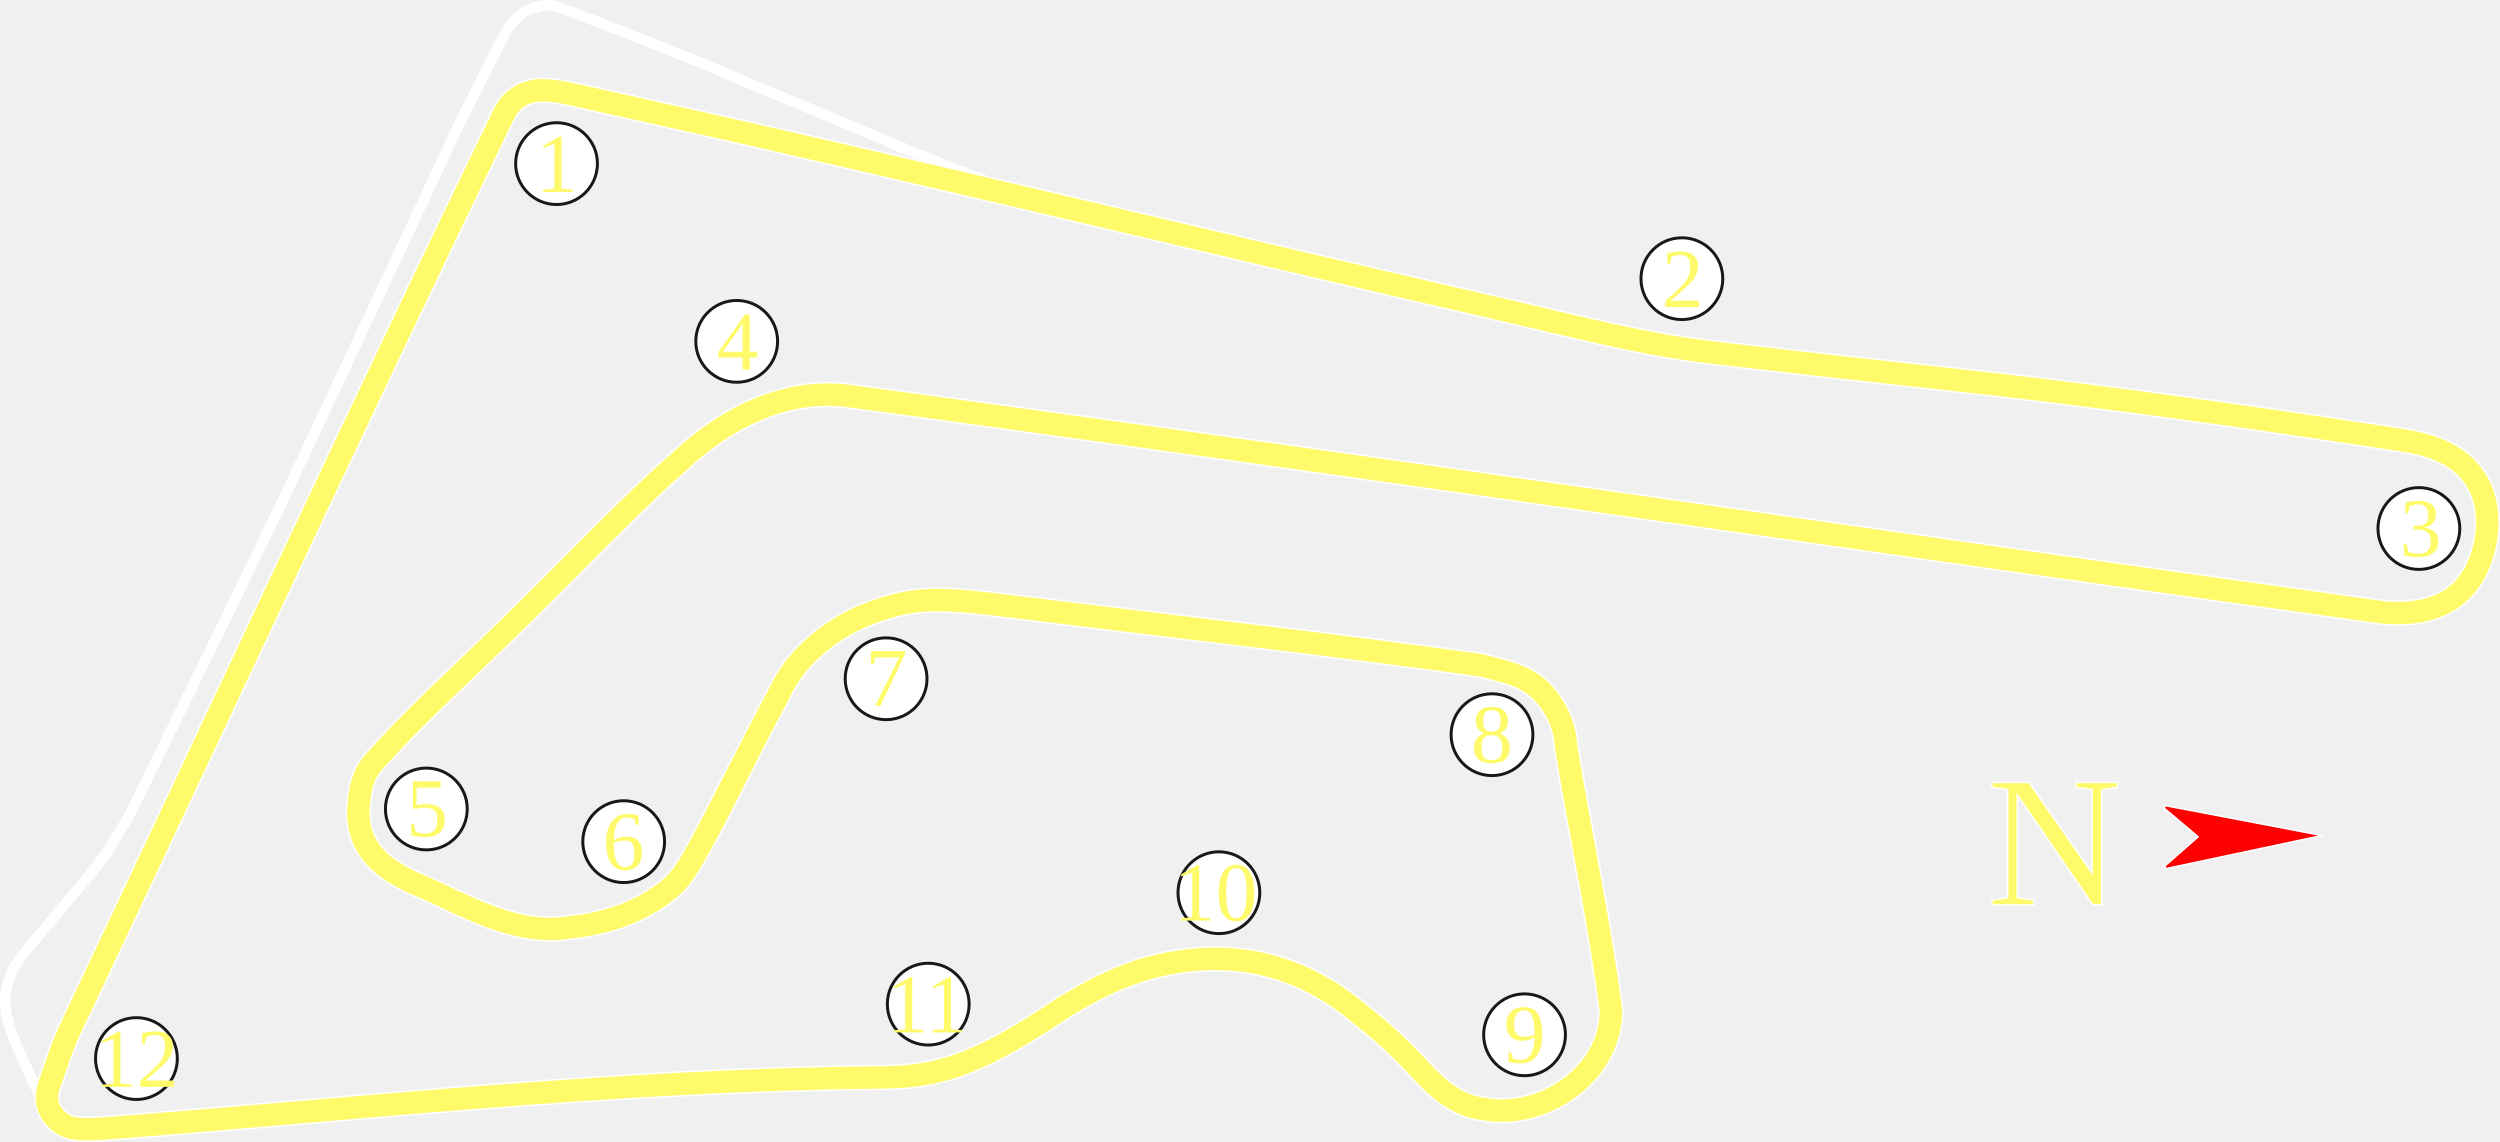
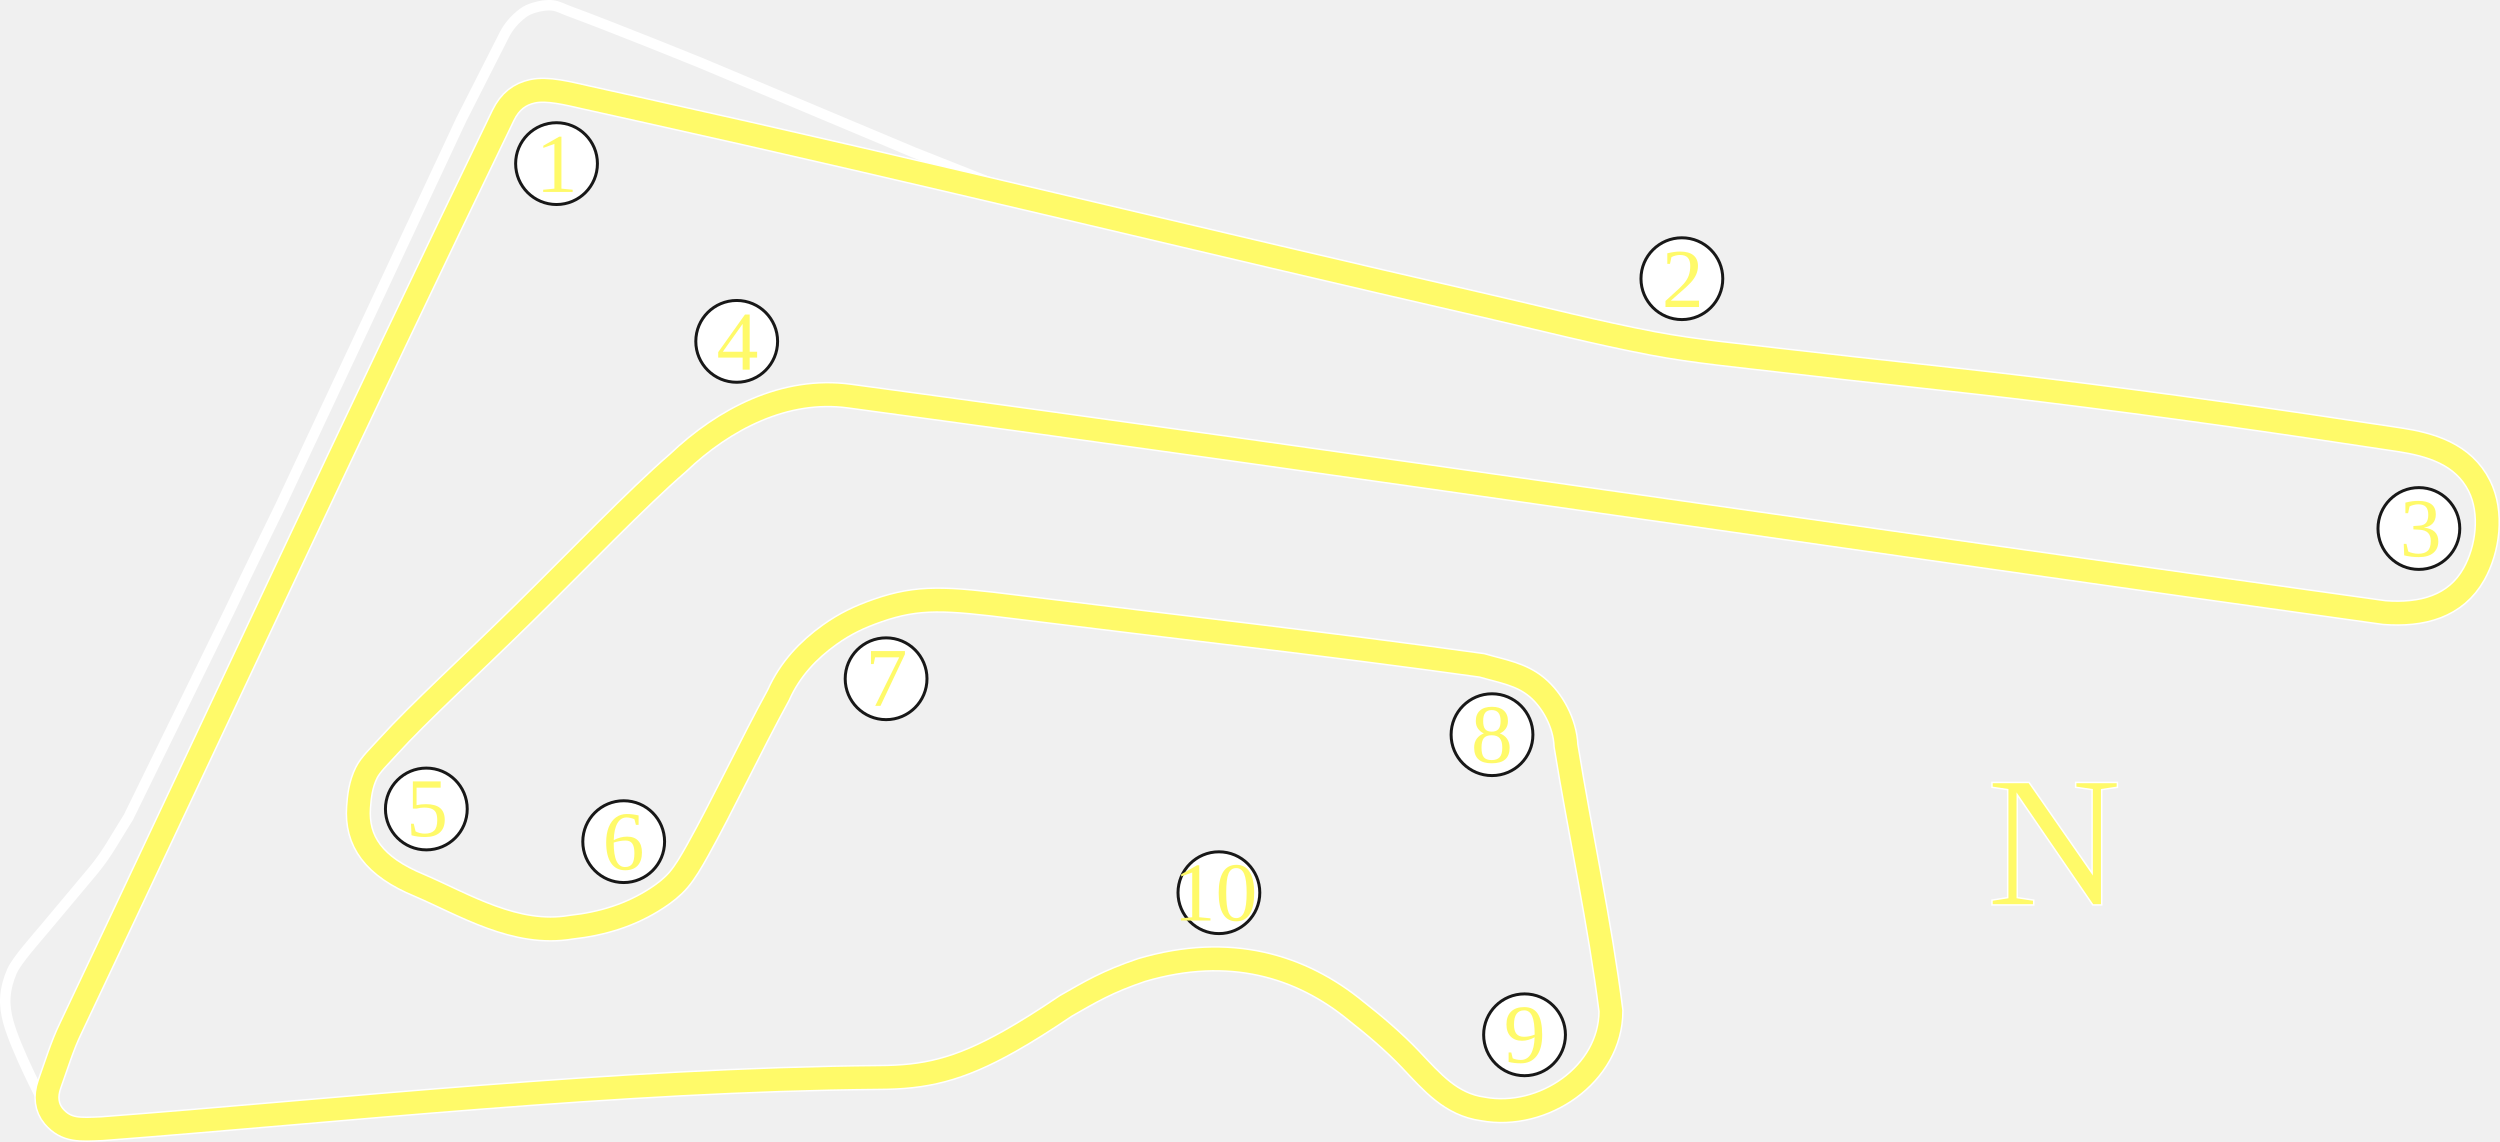
<svg xmlns="http://www.w3.org/2000/svg" xmlns:xlink="http://www.w3.org/1999/xlink" width="1672.315" height="763.873" id="svg2383" version="1.0">
  <defs id="defs2385">
    <clipPath clipPathUnits="userSpaceOnUse" id="clipPath3490">
      <rect style="fill:#006a00;fill-opacity:1;fill-rule:nonzero;stroke:none" id="rect3492" width="1511.787" height="1003.748" x="683.14" y="104.104" transform="matrix(-0.7183395,0.6956928,-0.6956928,-0.7183395,0,0)" />
    </clipPath>
    <pattern patternUnits="userSpaceOnUse" width="10.794" height="10.774" patternTransform="matrix(-0.5630234,-0.534067,0.534067,-0.5630234,1593.725,910.5704)" id="pattern4256">
      <g id="g4248" transform="matrix(0.5878912,6.0987118e-3,-6.0987118e-3,0.5878912,-595.3809,-720.7077)">
        <rect style="opacity:1;fill:black;fill-opacity:1;stroke:none;stroke-width:0.5;stroke-linecap:round;stroke-linejoin:round;stroke-miterlimit:4;stroke-dasharray:none;stroke-dashoffset:0;stroke-opacity:1" id="rect4250" width="18.173" height="18.096" x="1025.535" y="1215.281" />
        <rect style="opacity:1;fill:white;fill-opacity:1;stroke:none;stroke-width:0.5;stroke-linecap:round;stroke-linejoin:round;stroke-miterlimit:4;stroke-dasharray:none;stroke-dashoffset:0;stroke-opacity:1" id="rect4252" width="9.075" height="9.075" x="1025.535" y="1215.281" />
        <rect style="opacity:1;fill:white;fill-opacity:1;stroke:none;stroke-width:0.5;stroke-linecap:round;stroke-linejoin:round;stroke-miterlimit:4;stroke-dasharray:none;stroke-dashoffset:0;stroke-opacity:1" id="rect4254" width="9.075" height="9.075" x="1034.641" y="1224.344" />
      </g>
    </pattern>
    <pattern xlink:href="#pattern4256" id="pattern4264" patternTransform="matrix(-0.7760302,9.7935943e-4,-9.7935943e-4,-0.7760302,-1599.831,380.49)" />
    <clipPath clipPathUnits="userSpaceOnUse" id="clipPath3494">
      <rect style="fill:#006a00;fill-opacity:1;fill-rule:nonzero;stroke:none" id="rect3496" width="2168.193" height="1468.418" x="-4232.846" y="-2372.13" transform="matrix(-0.9472965,-0.3203582,0.9519016,-0.3064038,0,0)" />
    </clipPath>
    <clipPath clipPathUnits="userSpaceOnUse" id="clipPath9716">
      <path id="path9718" d="M 871.135,932.363 C 1314.876,1345.252 1758.616,1758.14 2202.356,2171.029 2375.779,1984.647 2549.202,1798.266 2722.625,1611.884 2278.885,1198.996 1835.145,786.108 1391.405,373.219 1217.982,559.601 1044.559,745.982 871.135,932.363 z" style="fill:#6a6a6a;fill-opacity:1;fill-rule:nonzero;stroke:#010101;stroke-width:0.943;stroke-linecap:round;stroke-linejoin:round;stroke-miterlimit:4;stroke-opacity:1;stroke-dasharray:none;stroke-dashoffset:0" />
    </clipPath>
    <clipPath clipPathUnits="userSpaceOnUse" id="clipPath3213">
      <rect y="475.715" x="1064.764" height="448.636" width="413.942" id="rect3215" style="fill:#ffffff;fill-opacity:1;fill-rule:nonzero;stroke:#fffa69;stroke-width:1;stroke-linecap:butt;stroke-linejoin:round;stroke-miterlimit:4;stroke-opacity:1;stroke-dasharray:none;stroke-dashoffset:0;marker:none;visibility:visible;display:inline;overflow:visible;enable-background:accumulate" />
    </clipPath>
    <clipPath clipPathUnits="userSpaceOnUse" id="clipPath9716-1">
      <path id="path9718-6" d="M 871.135,932.363 C 1314.876,1345.252 1758.616,1758.14 2202.356,2171.029 2375.779,1984.647 2549.202,1798.266 2722.625,1611.884 2278.885,1198.996 1835.145,786.108 1391.405,373.219 1217.982,559.601 1044.559,745.982 871.135,932.363 z" style="fill:#6a6a6a;fill-opacity:1;fill-rule:nonzero;stroke:#010101;stroke-width:0.943;stroke-linecap:round;stroke-linejoin:round;stroke-miterlimit:4;stroke-opacity:1;stroke-dasharray:none;stroke-dashoffset:0" />
    </clipPath>
    <clipPath clipPathUnits="userSpaceOnUse" id="clipPath3494-8">
      <rect style="fill:#006a00;fill-opacity:1;fill-rule:nonzero;stroke:none" id="rect3496-5" width="2168.193" height="1468.418" x="-4232.846" y="-2372.13" transform="matrix(-0.9472965,-0.3203582,0.9519016,-0.3064038,0,0)" />
    </clipPath>
    <pattern xlink:href="#pattern4256-6" id="pattern4264-7" patternTransform="matrix(-0.7760302,9.7935943e-4,-9.7935943e-4,-0.7760302,-1599.831,380.49)" />
    <pattern patternUnits="userSpaceOnUse" width="10.794" height="10.774" patternTransform="matrix(-0.5630234,-0.534067,0.534067,-0.5630234,1593.725,910.5704)" id="pattern4256-6">
      <g id="g4248-1" transform="matrix(0.5878912,6.0987118e-3,-6.0987118e-3,0.5878912,-595.3809,-720.7077)">
        <rect style="opacity:1;fill:black;fill-opacity:1;stroke:none;stroke-width:0.5;stroke-linecap:round;stroke-linejoin:round;stroke-miterlimit:4;stroke-dasharray:none;stroke-dashoffset:0;stroke-opacity:1" id="rect4250-8" width="18.173" height="18.096" x="1025.535" y="1215.281" />
        <rect style="opacity:1;fill:white;fill-opacity:1;stroke:none;stroke-width:0.5;stroke-linecap:round;stroke-linejoin:round;stroke-miterlimit:4;stroke-dasharray:none;stroke-dashoffset:0;stroke-opacity:1" id="rect4252-9" width="9.075" height="9.075" x="1025.535" y="1215.281" />
        <rect style="opacity:1;fill:white;fill-opacity:1;stroke:none;stroke-width:0.5;stroke-linecap:round;stroke-linejoin:round;stroke-miterlimit:4;stroke-dasharray:none;stroke-dashoffset:0;stroke-opacity:1" id="rect4254-2" width="9.075" height="9.075" x="1034.641" y="1224.344" />
      </g>
    </pattern>
    <clipPath clipPathUnits="userSpaceOnUse" id="clipPath3490-7">
      <rect style="fill:#006a00;fill-opacity:1;fill-rule:nonzero;stroke:none" id="rect3492-9" width="1511.787" height="1003.748" x="683.14" y="104.104" transform="matrix(-0.7183395,0.6956928,-0.6956928,-0.7183395,0,0)" />
    </clipPath>
    <pattern patternUnits="userSpaceOnUse" width="10.794" height="10.774" patternTransform="matrix(-0.5630234,-0.534067,0.534067,-0.5630234,1593.725,910.5704)" id="pattern4688">
      <g id="g4690" transform="matrix(0.5878912,6.0987118e-3,-6.0987118e-3,0.5878912,-595.3809,-720.7077)">
        <rect style="opacity:1;fill:black;fill-opacity:1;stroke:none;stroke-width:0.5;stroke-linecap:round;stroke-linejoin:round;stroke-miterlimit:4;stroke-dasharray:none;stroke-dashoffset:0;stroke-opacity:1" id="rect4692" width="18.173" height="18.096" x="1025.535" y="1215.281" />
        <rect style="opacity:1;fill:white;fill-opacity:1;stroke:none;stroke-width:0.5;stroke-linecap:round;stroke-linejoin:round;stroke-miterlimit:4;stroke-dasharray:none;stroke-dashoffset:0;stroke-opacity:1" id="rect4694" width="9.075" height="9.075" x="1025.535" y="1215.281" />
        <rect style="opacity:1;fill:white;fill-opacity:1;stroke:none;stroke-width:0.5;stroke-linecap:round;stroke-linejoin:round;stroke-miterlimit:4;stroke-dasharray:none;stroke-dashoffset:0;stroke-opacity:1" id="rect4696" width="9.075" height="9.075" x="1034.641" y="1224.344" />
      </g>
    </pattern>
    <clipPath clipPathUnits="userSpaceOnUse" id="clipPath9716-8">
      <path id="path9718-2" d="M 871.135,932.363 C 1314.876,1345.252 1758.616,1758.14 2202.356,2171.029 2375.779,1984.647 2549.202,1798.266 2722.625,1611.884 2278.885,1198.996 1835.145,786.108 1391.405,373.219 1217.982,559.601 1044.559,745.982 871.135,932.363 z" style="fill:#6a6a6a;fill-opacity:1;fill-rule:nonzero;stroke:#010101;stroke-width:0.943;stroke-linecap:round;stroke-linejoin:round;stroke-miterlimit:4;stroke-opacity:1;stroke-dasharray:none;stroke-dashoffset:0" />
    </clipPath>
    <clipPath clipPathUnits="userSpaceOnUse" id="clipPath3494-4">
      <rect style="fill:#006a00;fill-opacity:1;fill-rule:nonzero;stroke:none" id="rect3496-55" width="2168.193" height="1468.418" x="-4232.846" y="-2372.13" transform="matrix(-0.9472965,-0.3203582,0.9519016,-0.3064038,0,0)" />
    </clipPath>
    <pattern xlink:href="#pattern4256-7" id="pattern4264-1" patternTransform="matrix(-0.7760302,9.7935943e-4,-9.7935943e-4,-0.7760302,-1599.831,380.49)" />
    <pattern patternUnits="userSpaceOnUse" width="10.794" height="10.774" patternTransform="matrix(-0.5630234,-0.534067,0.534067,-0.5630234,1593.725,910.5704)" id="pattern4256-7">
      <g id="g4248-11" transform="matrix(0.5878912,6.0987118e-3,-6.0987118e-3,0.5878912,-595.3809,-720.7077)">
        <rect style="opacity:1;fill:black;fill-opacity:1;stroke:none;stroke-width:0.5;stroke-linecap:round;stroke-linejoin:round;stroke-miterlimit:4;stroke-dasharray:none;stroke-dashoffset:0;stroke-opacity:1" id="rect4250-5" width="18.173" height="18.096" x="1025.535" y="1215.281" />
        <rect style="opacity:1;fill:white;fill-opacity:1;stroke:none;stroke-width:0.5;stroke-linecap:round;stroke-linejoin:round;stroke-miterlimit:4;stroke-dasharray:none;stroke-dashoffset:0;stroke-opacity:1" id="rect4252-2" width="9.075" height="9.075" x="1025.535" y="1215.281" />
        <rect style="opacity:1;fill:white;fill-opacity:1;stroke:none;stroke-width:0.5;stroke-linecap:round;stroke-linejoin:round;stroke-miterlimit:4;stroke-dasharray:none;stroke-dashoffset:0;stroke-opacity:1" id="rect4254-7" width="9.075" height="9.075" x="1034.641" y="1224.344" />
      </g>
    </pattern>
    <clipPath clipPathUnits="userSpaceOnUse" id="clipPath3490-6">
      <rect style="fill:#006a00;fill-opacity:1;fill-rule:nonzero;stroke:none" id="rect3492-1" width="1511.787" height="1003.748" x="683.14" y="104.104" transform="matrix(-0.7183395,0.6956928,-0.6956928,-0.7183395,0,0)" />
    </clipPath>
    <pattern patternUnits="userSpaceOnUse" width="10.794" height="10.774" patternTransform="matrix(-0.5630234,-0.534067,0.534067,-0.5630234,1593.725,910.5704)" id="pattern3751">
      <g id="g3753" transform="matrix(0.5878912,6.0987118e-3,-6.0987118e-3,0.5878912,-595.3809,-720.7077)">
        <rect style="opacity:1;fill:black;fill-opacity:1;stroke:none;stroke-width:0.5;stroke-linecap:round;stroke-linejoin:round;stroke-miterlimit:4;stroke-dasharray:none;stroke-dashoffset:0;stroke-opacity:1" id="rect3755" width="18.173" height="18.096" x="1025.535" y="1215.281" />
        <rect style="opacity:1;fill:white;fill-opacity:1;stroke:none;stroke-width:0.5;stroke-linecap:round;stroke-linejoin:round;stroke-miterlimit:4;stroke-dasharray:none;stroke-dashoffset:0;stroke-opacity:1" id="rect3757" width="9.075" height="9.075" x="1025.535" y="1215.281" />
        <rect style="opacity:1;fill:white;fill-opacity:1;stroke:none;stroke-width:0.5;stroke-linecap:round;stroke-linejoin:round;stroke-miterlimit:4;stroke-dasharray:none;stroke-dashoffset:0;stroke-opacity:1" id="rect3759" width="9.075" height="9.075" x="1034.641" y="1224.344" />
      </g>
    </pattern>
  </defs>
  <g id="layer1" transform="translate(-1076.382,-655.6329)" style="display:inline">
    <path id="path4041" d="m 1104.693,1391.44 c 0,0 -17.781,-33.938 -22.767,-52.279 -1.436,-5.282 -2.319,-10.84 -1.968,-16.302 0.391,-6.077 2.024,-12.142 4.497,-17.707 3.165,-7.122 16.304,-21.832 21.309,-27.806 l 33.219,-39.651 c 9.078,-10.836 15.732,-23.494 23.329,-35.415 l 67.738,-138.287 c 10.996,-23.353 33.728,-69.706 33.728,-69.706 l 61.836,-131.822 59.306,-126.763 28.95,-57.057 c 2.856,-5.628 7.331,-10.531 12.367,-14.335 2.308,-1.743 5.088,-2.864 7.87,-3.654 3.812,-1.082 7.864,-1.823 11.805,-1.405 3.742,0.396 7.149,2.357 10.681,3.654 29.576,10.864 87.975,34.572 87.975,34.572 l 142.503,59.868 60.992,24.172" style="fill:none;stroke:#ffffff;stroke-width:7;stroke-linecap:butt;stroke-linejoin:miter;stroke-miterlimit:4;stroke-opacity:1;stroke-dasharray:none" />
    <path id="path4039" d="m 1123.533,1343.708 c 96.459,-203.603 191.179,-408.04 289.376,-610.811 4.69,-9.685 11.186,-14.311 19.574,-16.179 10.031,-2.234 24.02,1.434 35.886,4.093 14.066,3.152 26.062,5.797 37.847,8.411 188.711,41.86 376.505,88.006 564.912,131.167 36.887,8.45 73.574,17.875 110.744,24.953 28.515,5.43 58.713,8.171 89.143,11.758 57.635,6.794 116.771,12.695 171.356,19.394 83.23,10.215 156.065,20.682 238.953,33.284 20.797,3.162 42.839,9.471 53.555,30.869 8.983,17.939 5.781,42.293 -3.6,59 -12.219,21.762 -34.713,27.698 -59.997,25.754 -341.774,-47.54 -684.737,-98.576 -1026.647,-144.81 -43.099,-5.883 -83.859,15.209 -114.779,44.706 -27.736,23.972 -65.949,64.009 -103.264,100.735 -35.432,34.873 -70.165,66.483 -90.283,88.673 -6.186,6.823 -12.098,12.301 -14.824,17.819 -3.877,7.848 -4.752,15.907 -5.261,23.02 -1.62,22.641 10,39.718 40.847,52.401 29.86,12.823 64.315,34.264 101.276,27.928 21.16,-2.286 40.322,-8.261 57.589,-19.587 5.158,-3.383 10.185,-7.226 14.408,-12.189 4.465,-5.248 8.441,-12.089 12.756,-19.806 16.087,-28.766 35.419,-69.713 54.048,-103.797 7.683,-17.216 19.779,-29.938 34.209,-40.295 10.628,-7.564 20.018,-11.939 31.926,-16.113 27.687,-9.704 45.904,-8.282 92.783,-2.425 105.471,13.178 206.511,24.404 311.6,39.057 13.673,3.984 26.101,5.734 36.776,14.619 10.134,8.435 18.855,23.688 19.47,39.172 9.585,59.12 22.612,118.249 30.078,177.364 -0.126,42.708 -45.637,72.978 -85.617,65.568 -21.429,-2.946 -33.847,-17.731 -48.528,-33.229 -10.853,-11.457 -24.385,-22.942 -36.221,-32.193 -36.922,-30.416 -84.755,-44.867 -143.573,-27.507 -23.156,7.831 -34.151,14.527 -50.578,23.903 -14.264,9.641 -26.609,17.415 -37.695,23.664 -34.676,19.546 -57.031,24.168 -87.252,24.305 -175.097,1.492 -365.061,22.523 -519.976,34.274 -14.683,0.614 -23.76,1.527 -32.207,-8.309 -4.804,-5.681 -5.773,-13.242 -2.903,-21.352 4.457,-12.316 8.574,-25.988 14.093,-37.291 z" style="fill:none;stroke:#ffffff;stroke-width:17;stroke-linecap:butt;stroke-linejoin:miter;stroke-miterlimit:4;stroke-opacity:1;stroke-dasharray:none" />
    <g style="display:inline" id="g3804" transform="matrix(1.955528,0,0,1.955528,-1667.464,-626.0866)" clip-path="none">
      <text id="text3180" y="964.988" x="2082.67" style="font-size:64px;font-style:normal;font-weight:normal;fill:#fffa69;fill-opacity:1;stroke:#ffffff;stroke-width:0.511px;stroke-linecap:butt;stroke-linejoin:miter;stroke-opacity:1;font-family:Times New Roman" xml:space="preserve">
        <tspan y="964.988" x="2082.67" id="tspan3182" style="stroke-width:0.511">N</tspan>
      </text>
    </g>
    <path style="fill:none;stroke:#fffa69;stroke-width:15;stroke-linecap:butt;stroke-linejoin:miter;stroke-miterlimit:4;stroke-opacity:1;stroke-dasharray:none" d="m 1123.533,1343.708 c 96.459,-203.603 191.179,-408.04 289.376,-610.811 4.69,-9.685 11.186,-14.311 19.574,-16.179 10.031,-2.234 24.02,1.434 35.886,4.093 14.066,3.152 26.062,5.797 37.847,8.411 188.711,41.86 376.505,88.006 564.912,131.167 36.887,8.45 73.574,17.875 110.744,24.953 28.515,5.43 58.713,8.171 89.143,11.758 57.635,6.794 116.771,12.695 171.356,19.394 83.23,10.215 156.065,20.682 238.953,33.284 20.797,3.162 42.839,9.471 53.555,30.869 8.983,17.939 5.781,42.293 -3.6,59 -12.219,21.762 -34.713,27.698 -59.997,25.754 -341.774,-47.54 -684.737,-98.576 -1026.647,-144.81 -43.099,-5.883 -83.859,15.209 -114.779,44.706 -27.736,23.972 -65.949,64.009 -103.264,100.735 -35.432,34.873 -70.165,66.483 -90.283,88.673 -6.186,6.823 -12.098,12.301 -14.824,17.819 -3.877,7.848 -4.752,15.907 -5.261,23.02 -1.62,22.641 10,39.718 40.847,52.401 29.86,12.823 64.315,34.264 101.276,27.928 21.16,-2.286 40.322,-8.261 57.589,-19.587 5.158,-3.383 10.185,-7.226 14.408,-12.189 4.465,-5.248 8.441,-12.089 12.756,-19.806 16.087,-28.766 35.419,-69.713 54.048,-103.797 7.683,-17.216 19.779,-29.938 34.209,-40.295 10.628,-7.564 20.018,-11.939 31.926,-16.113 27.687,-9.704 45.904,-8.282 92.783,-2.425 105.471,13.178 206.511,24.404 311.6,39.057 13.673,3.984 26.101,5.734 36.776,14.619 10.134,8.435 18.855,23.688 19.47,39.172 9.585,59.12 22.612,118.249 30.078,177.364 -0.126,42.708 -45.637,72.978 -85.617,65.568 -21.429,-2.946 -33.847,-17.731 -48.528,-33.229 -10.853,-11.457 -24.385,-22.942 -36.221,-32.193 -36.922,-30.416 -84.755,-44.867 -143.573,-27.507 -23.156,7.831 -34.151,14.527 -50.578,23.903 -14.264,9.641 -26.609,17.415 -37.695,23.664 -34.676,19.546 -57.031,24.168 -87.252,24.305 -175.097,1.492 -365.061,22.523 -519.976,34.274 -14.683,0.614 -23.76,1.527 -32.207,-8.309 -4.804,-5.681 -5.773,-13.242 -2.903,-21.352 4.457,-12.316 8.574,-25.988 14.093,-37.291 z" id="path3397" />
    <g transform="translate(316.345,-493.0405)" id="g3871">
      <g transform="translate(-12.33866,17.27412)" id="g3724">
        <path style="fill:#ffffff;fill-opacity:1;fill-rule:nonzero;stroke:#181818;stroke-width:1.836;stroke-linecap:round;stroke-linejoin:round;stroke-miterlimit:4;stroke-opacity:1;stroke-dasharray:none;stroke-dashoffset:66;marker:none;visibility:visible;display:inline;overflow:visible;enable-background:accumulate" id="path3715" d="m 2428.862,1324.129 c 0,13.87 -11.244,25.114 -25.114,25.114 -13.87,0 -25.114,-11.244 -25.114,-25.114 0,-13.87 11.244,-25.114 25.114,-25.114 13.87,0 25.114,11.244 25.114,25.114 z" transform="matrix(1.089286,0,0,1.089286,-1473.717,-201.5068)" />
        <text xml:space="preserve" style="font-size:56px;font-style:normal;font-weight:normal;writing-mode:lr-tb;fill:#fffa69;fill-opacity:1;stroke:none;font-family:Times New Roman" x="1130.788" y="1259.77" id="text3415">
          <tspan id="tspan3417" x="1130.788" y="1259.77">1</tspan>
        </text>
      </g>
    </g>
    <g transform="translate(1011.594,-202.8544)" id="g3858">
      <g transform="translate(4.935464,8.637062)" id="g3719">
        <path style="fill:#ffffff;fill-opacity:1;fill-rule:nonzero;stroke:#181818;stroke-width:1.836;stroke-linecap:round;stroke-linejoin:round;stroke-miterlimit:4;stroke-opacity:1;stroke-dasharray:none;stroke-dashoffset:66;marker:none;visibility:visible;display:inline;overflow:visible;enable-background:accumulate" id="path3717" d="m 2428.862,1324.129 c 0,13.87 -11.244,25.114 -25.114,25.114 -13.87,0 -25.114,-11.244 -25.114,-25.114 0,-13.87 11.244,-25.114 25.114,-25.114 13.87,0 25.114,11.244 25.114,25.114 z" transform="matrix(1.089286,0,0,1.089286,-1433.465,-406.0851)" />
        <text xml:space="preserve" style="font-size:56px;font-style:normal;font-weight:normal;writing-mode:lr-tb;fill:#fffa69;fill-opacity:1;stroke:none;font-family:Times New Roman" x="1171.465" y="1055.192" id="text3419">
          <tspan id="tspan3421" x="1171.465" y="1055.192">2</tspan>
        </text>
      </g>
      <g transform="translate(3.701598,2.467732)" id="g3710" />
    </g>
    <g transform="translate(1350.926,141.1824)" id="g3858-1">
      <g transform="translate(4.935464,8.637062)" id="g3719-7" />
      <g transform="translate(3.701598,2.467732)" id="g3710-4">
        <path style="fill:#ffffff;fill-opacity:1;fill-rule:nonzero;stroke:#181818;stroke-width:1.836;stroke-linecap:round;stroke-linejoin:round;stroke-miterlimit:4;stroke-opacity:1;stroke-dasharray:none;stroke-dashoffset:66;marker:none;visibility:visible;display:inline;overflow:visible;enable-background:accumulate" id="path3708" d="m 2428.862,1324.129 c 0,13.87 -11.244,25.114 -25.114,25.114 -13.87,0 -25.114,-11.244 -25.114,-25.114 0,-13.87 11.244,-25.114 25.114,-25.114 13.87,0 25.114,11.244 25.114,25.114 z" transform="matrix(1.089286,0,0,1.089286,-1278.566,-576.8369)" />
        <text xml:space="preserve" style="font-size:56px;font-style:normal;font-weight:normal;writing-mode:lr-tb;fill:#fffa69;fill-opacity:1;stroke:none;font-family:Times New Roman" x="1326.992" y="884.112" id="text3423">
          <tspan id="tspan3425" x="1326.992" y="884.112">3</tspan>
        </text>
      </g>
    </g>
    <g transform="translate(36.40393,118.948)" id="g3849">
      <g transform="translate(-9.870928,11.10479)" id="g3703">
        <path style="fill:#ffffff;fill-opacity:1;fill-rule:nonzero;stroke:#181818;stroke-width:1.836;stroke-linecap:round;stroke-linejoin:round;stroke-miterlimit:4;stroke-opacity:1;stroke-dasharray:none;stroke-dashoffset:66;marker:none;visibility:visible;display:inline;overflow:visible;enable-background:accumulate" id="path3701" d="m 2428.862,1324.129 c 0,13.87 -11.244,25.114 -25.114,25.114 -13.87,0 -25.114,-11.244 -25.114,-25.114 0,-13.87 11.244,-25.114 25.114,-25.114 13.87,0 25.114,11.244 25.114,25.114 z" transform="matrix(1.089286,0,0,1.089286,-1075.725,-688.4268)" />
        <text xml:space="preserve" style="font-size:56px;font-style:normal;font-weight:normal;writing-mode:lr-tb;fill:#fffa69;fill-opacity:1;stroke:none;font-family:Times New Roman" x="1529.177" y="772.85" id="text3427">
          <tspan id="tspan3429" x="1529.177" y="772.85">4</tspan>
        </text>
      </g>
    </g>
    <g id="g3696" transform="translate(-374.9133,492.3936)">
      <path transform="matrix(1.089286,0,0,1.089286,-881.8865,-737.9632)" d="m 2428.862,1324.129 c 0,13.87 -11.244,25.114 -25.114,25.114 -13.87,0 -25.114,-11.244 -25.114,-25.114 0,-13.87 11.244,-25.114 25.114,-25.114 13.87,0 25.114,11.244 25.114,25.114 z" id="path3694" style="fill:#ffffff;fill-opacity:1;fill-rule:nonzero;stroke:#181818;stroke-width:1.836;stroke-linecap:round;stroke-linejoin:round;stroke-miterlimit:4;stroke-opacity:1;stroke-dasharray:none;stroke-dashoffset:66;marker:none;visibility:visible;display:inline;overflow:visible;enable-background:accumulate" />
      <text id="text3431" y="722.603" x="1722.988" style="font-size:56px;font-style:normal;font-weight:normal;writing-mode:lr-tb;fill:#fffa69;fill-opacity:1;stroke:none;font-family:Times New Roman" xml:space="preserve">
        <tspan y="722.603" x="1722.988" id="tspan3433">5</tspan>
      </text>
    </g>
    <g id="g3689" transform="translate(-461.2623,603.157)">
      <path transform="matrix(1.089286,0,0,1.089286,-663.5193,-826.8769)" d="m 2428.862,1324.129 c 0,13.87 -11.244,25.114 -25.114,25.114 -13.87,0 -25.114,-11.244 -25.114,-25.114 0,-13.87 11.244,-25.114 25.114,-25.114 13.87,0 25.114,11.244 25.114,25.114 z" id="path3687" style="fill:#ffffff;fill-opacity:1;fill-rule:nonzero;stroke:#181818;stroke-width:1.836;stroke-linecap:round;stroke-linejoin:round;stroke-miterlimit:4;stroke-opacity:1;stroke-dasharray:none;stroke-dashoffset:66;marker:none;visibility:visible;display:inline;overflow:visible;enable-background:accumulate" />
      <text id="text3435" y="634.072" x="1940.727" style="font-size:56px;font-style:normal;font-weight:normal;writing-mode:lr-tb;fill:#fffa69;fill-opacity:1;stroke:none;font-family:Times New Roman" xml:space="preserve">
        <tspan y="634.072" x="1940.727" id="tspan3437">6</tspan>
      </text>
    </g>
    <g transform="translate(-421.6419,565.423)" id="g3840">
      <g transform="translate(-4.935464,3.701598)" id="g3682">
        <path style="fill:#ffffff;fill-opacity:1;fill-rule:nonzero;stroke:#181818;stroke-width:1.836;stroke-linecap:round;stroke-linejoin:round;stroke-miterlimit:4;stroke-opacity:1;stroke-dasharray:none;stroke-dashoffset:66;marker:none;visibility:visible;display:inline;overflow:visible;enable-background:accumulate" id="path3680" d="m 2428.862,1324.129 c 0,13.87 -11.244,25.114 -25.114,25.114 -13.87,0 -25.114,-11.244 -25.114,-25.114 0,-13.87 11.244,-25.114 25.114,-25.114 13.87,0 25.114,11.244 25.114,25.114 z" transform="matrix(1.089286,0,0,1.089286,-522.6765,-901.8103)" />
        <text xml:space="preserve" style="font-size:56px;font-style:normal;font-weight:normal;writing-mode:lr-tb;fill:#fffa69;fill-opacity:1;stroke:none;font-family:Times New Roman" x="2081.898" y="558.701" id="text3439">
          <tspan id="tspan3441" x="2081.898" y="558.701">7</tspan>
        </text>
      </g>
    </g>
    <g transform="translate(-287.7491,475.2664)" id="g3831">
      <g transform="translate(19.74186,3.701598)" id="g3675">
        <path style="fill:#ffffff;fill-opacity:1;fill-rule:nonzero;stroke:#181818;stroke-width:1.836;stroke-linecap:round;stroke-linejoin:round;stroke-miterlimit:4;stroke-opacity:1;stroke-dasharray:none;stroke-dashoffset:66;marker:none;visibility:visible;display:inline;overflow:visible;enable-background:accumulate" id="path3673" d="m 2428.862,1324.129 c 0,13.87 -11.244,25.114 -25.114,25.114 -13.87,0 -25.114,-11.244 -25.114,-25.114 0,-13.87 11.244,-25.114 25.114,-25.114 13.87,0 25.114,11.244 25.114,25.114 z" transform="matrix(1.089286,0,0,1.089286,-275.9385,-774.2369)" />
        <text xml:space="preserve" style="font-size:56px;font-style:normal;font-weight:normal;writing-mode:lr-tb;fill:#fffa69;fill-opacity:1;stroke:none;font-family:Times New Roman" x="2328.348" y="686.712" id="text3443">
          <tspan id="tspan3445" x="2328.348" y="686.712">8</tspan>
        </text>
      </g>
    </g>
    <g id="g3821" transform="translate(229.3797,240.7111)">
      <g transform="translate(-16.04026,-43.18531)" id="g3668">
        <path style="fill:#ffffff;fill-opacity:1;fill-rule:nonzero;stroke:#181818;stroke-width:1.836;stroke-linecap:round;stroke-linejoin:round;stroke-miterlimit:4;stroke-opacity:1;stroke-dasharray:none;stroke-dashoffset:66;marker:none;visibility:visible;display:inline;overflow:visible;enable-background:accumulate" id="path3666" d="m 2428.862,1324.129 c 0,13.87 -11.244,25.114 -25.114,25.114 -13.87,0 -25.114,-11.244 -25.114,-25.114 0,-13.87 11.244,-25.114 25.114,-25.114 13.87,0 25.114,11.244 25.114,25.114 z" transform="matrix(1.089286,0,0,1.089286,-735.5199,-292.0476)" />
        <text xml:space="preserve" style="font-size:56px;font-style:normal;font-weight:normal;writing-mode:lr-tb;fill:#fffa69;fill-opacity:1;stroke:none;font-family:Times New Roman" x="1868.945" y="1168.847" id="text3447">
          <tspan id="tspan3449" x="1868.945" y="1168.847">9</tspan>
        </text>
      </g>
    </g>
    <g transform="translate(503.5799,-130.2726)" id="g3889">
      <g transform="translate(-7.403196,23.44345)" id="g3661">
        <path style="fill:#ffffff;fill-opacity:1;fill-rule:nonzero;stroke:#181818;stroke-width:1.836;stroke-linecap:round;stroke-linejoin:round;stroke-miterlimit:4;stroke-opacity:1;stroke-dasharray:none;stroke-dashoffset:66;marker:none;visibility:visible;display:inline;overflow:visible;enable-background:accumulate" id="path3659" d="m 2428.862,1324.129 c 0,13.87 -11.244,25.114 -25.114,25.114 -13.87,0 -25.114,-11.244 -25.114,-25.114 0,-13.87 11.244,-25.114 25.114,-25.114 13.87,0 25.114,11.244 25.114,25.114 z" transform="matrix(1.089286,0,0,1.089286,-1222.81,-82.73875)" />
        <text xml:space="preserve" style="font-size:56px;font-style:normal;font-weight:normal;writing-mode:lr-tb;fill:#fffa69;fill-opacity:1;stroke:none;font-family:Times New Roman" x="1365.276" y="1378.21" id="text3451">
          <tspan id="tspan3453" x="1365.276" y="1378.21">10</tspan>
        </text>
      </g>
    </g>
-     <g transform="translate(-6.962873,274.6083)" id="g3880">
-       <g transform="translate(-2.467732,28.37892)" id="g3654">
-         <path style="fill:#ffffff;fill-opacity:1;fill-rule:nonzero;stroke:#181818;stroke-width:1.836;stroke-linecap:round;stroke-linejoin:round;stroke-miterlimit:4;stroke-opacity:1;stroke-dasharray:none;stroke-dashoffset:66;marker:none;visibility:visible;display:inline;overflow:visible;enable-background:accumulate" id="path5010" d="m 2428.862,1324.129 c 0,13.87 -11.244,25.114 -25.114,25.114 -13.87,0 -25.114,-11.244 -25.114,-25.114 0,-13.87 11.244,-25.114 25.114,-25.114 13.87,0 25.114,11.244 25.114,25.114 z" transform="matrix(1.089286,0,0,1.089286,-911.6384,-418.0144)" />
-         <text xml:space="preserve" style="font-size:56px;font-style:normal;font-weight:normal;writing-mode:lr-tb;fill:#fffa69;fill-opacity:1;stroke:none;font-family:Times New Roman" x="1678.867" y="1043.263" id="text3455">
-           <tspan id="tspan3457" x="1678.867" y="1043.263">11</tspan>
-         </text>
-       </g>
-     </g>
-     <g style="display:inline" transform="translate(-536.6206,311.0135)" id="g3880-1">
-       <g transform="translate(-2.467732,28.37892)" id="g3654-7">
-         <path style="fill:#ffffff;fill-opacity:1;fill-rule:nonzero;stroke:#181818;stroke-width:1.836;stroke-linecap:round;stroke-linejoin:round;stroke-miterlimit:4;stroke-opacity:1;stroke-dasharray:none;stroke-dashoffset:66;marker:none;visibility:visible;display:inline;overflow:visible;enable-background:accumulate" id="path5010-4" d="m 2428.862,1324.129 c 0,13.87 -11.244,25.114 -25.114,25.114 -13.87,0 -25.114,-11.244 -25.114,-25.114 0,-13.87 11.244,-25.114 25.114,-25.114 13.87,0 25.114,11.244 25.114,25.114 z" transform="matrix(1.089286,0,0,1.089286,-911.6384,-418.0144)" />
-         <text xml:space="preserve" style="font-size:56px;font-style:normal;font-weight:normal;writing-mode:lr-tb;fill:#fffa69;fill-opacity:1;stroke:none;font-family:Times New Roman" x="1678.867" y="1043.263" id="text3455-0">
-           <tspan id="tspan3457-9" x="1678.867" y="1043.263">12</tspan>
-           <tspan x="1678.867" y="1113.263" id="tspan3706" />
-         </text>
-       </g>
-     </g>
-     <g clip-path="none" transform="matrix(-1.004565,1.677778,-1.677778,-1.004565,6318.124,-1449.808)" id="g3844" style="display:inline">
-       <path style="fill:#ff0000;fill-opacity:1;fill-rule:nonzero;stroke:#ffffff;stroke-width:0.511;stroke-linecap:round;stroke-linejoin:round;stroke-miterlimit:4;stroke-opacity:1;stroke-dasharray:none;stroke-dashoffset:0" d="m 2137.922,918.432 37.271,40.126 -0.879,0.539 -14.299,-4.615 -2.38,14.836 -0.879,0.539 -18.833,-51.425 z" id="path3850" />
-     </g>
  </g>
</svg>
